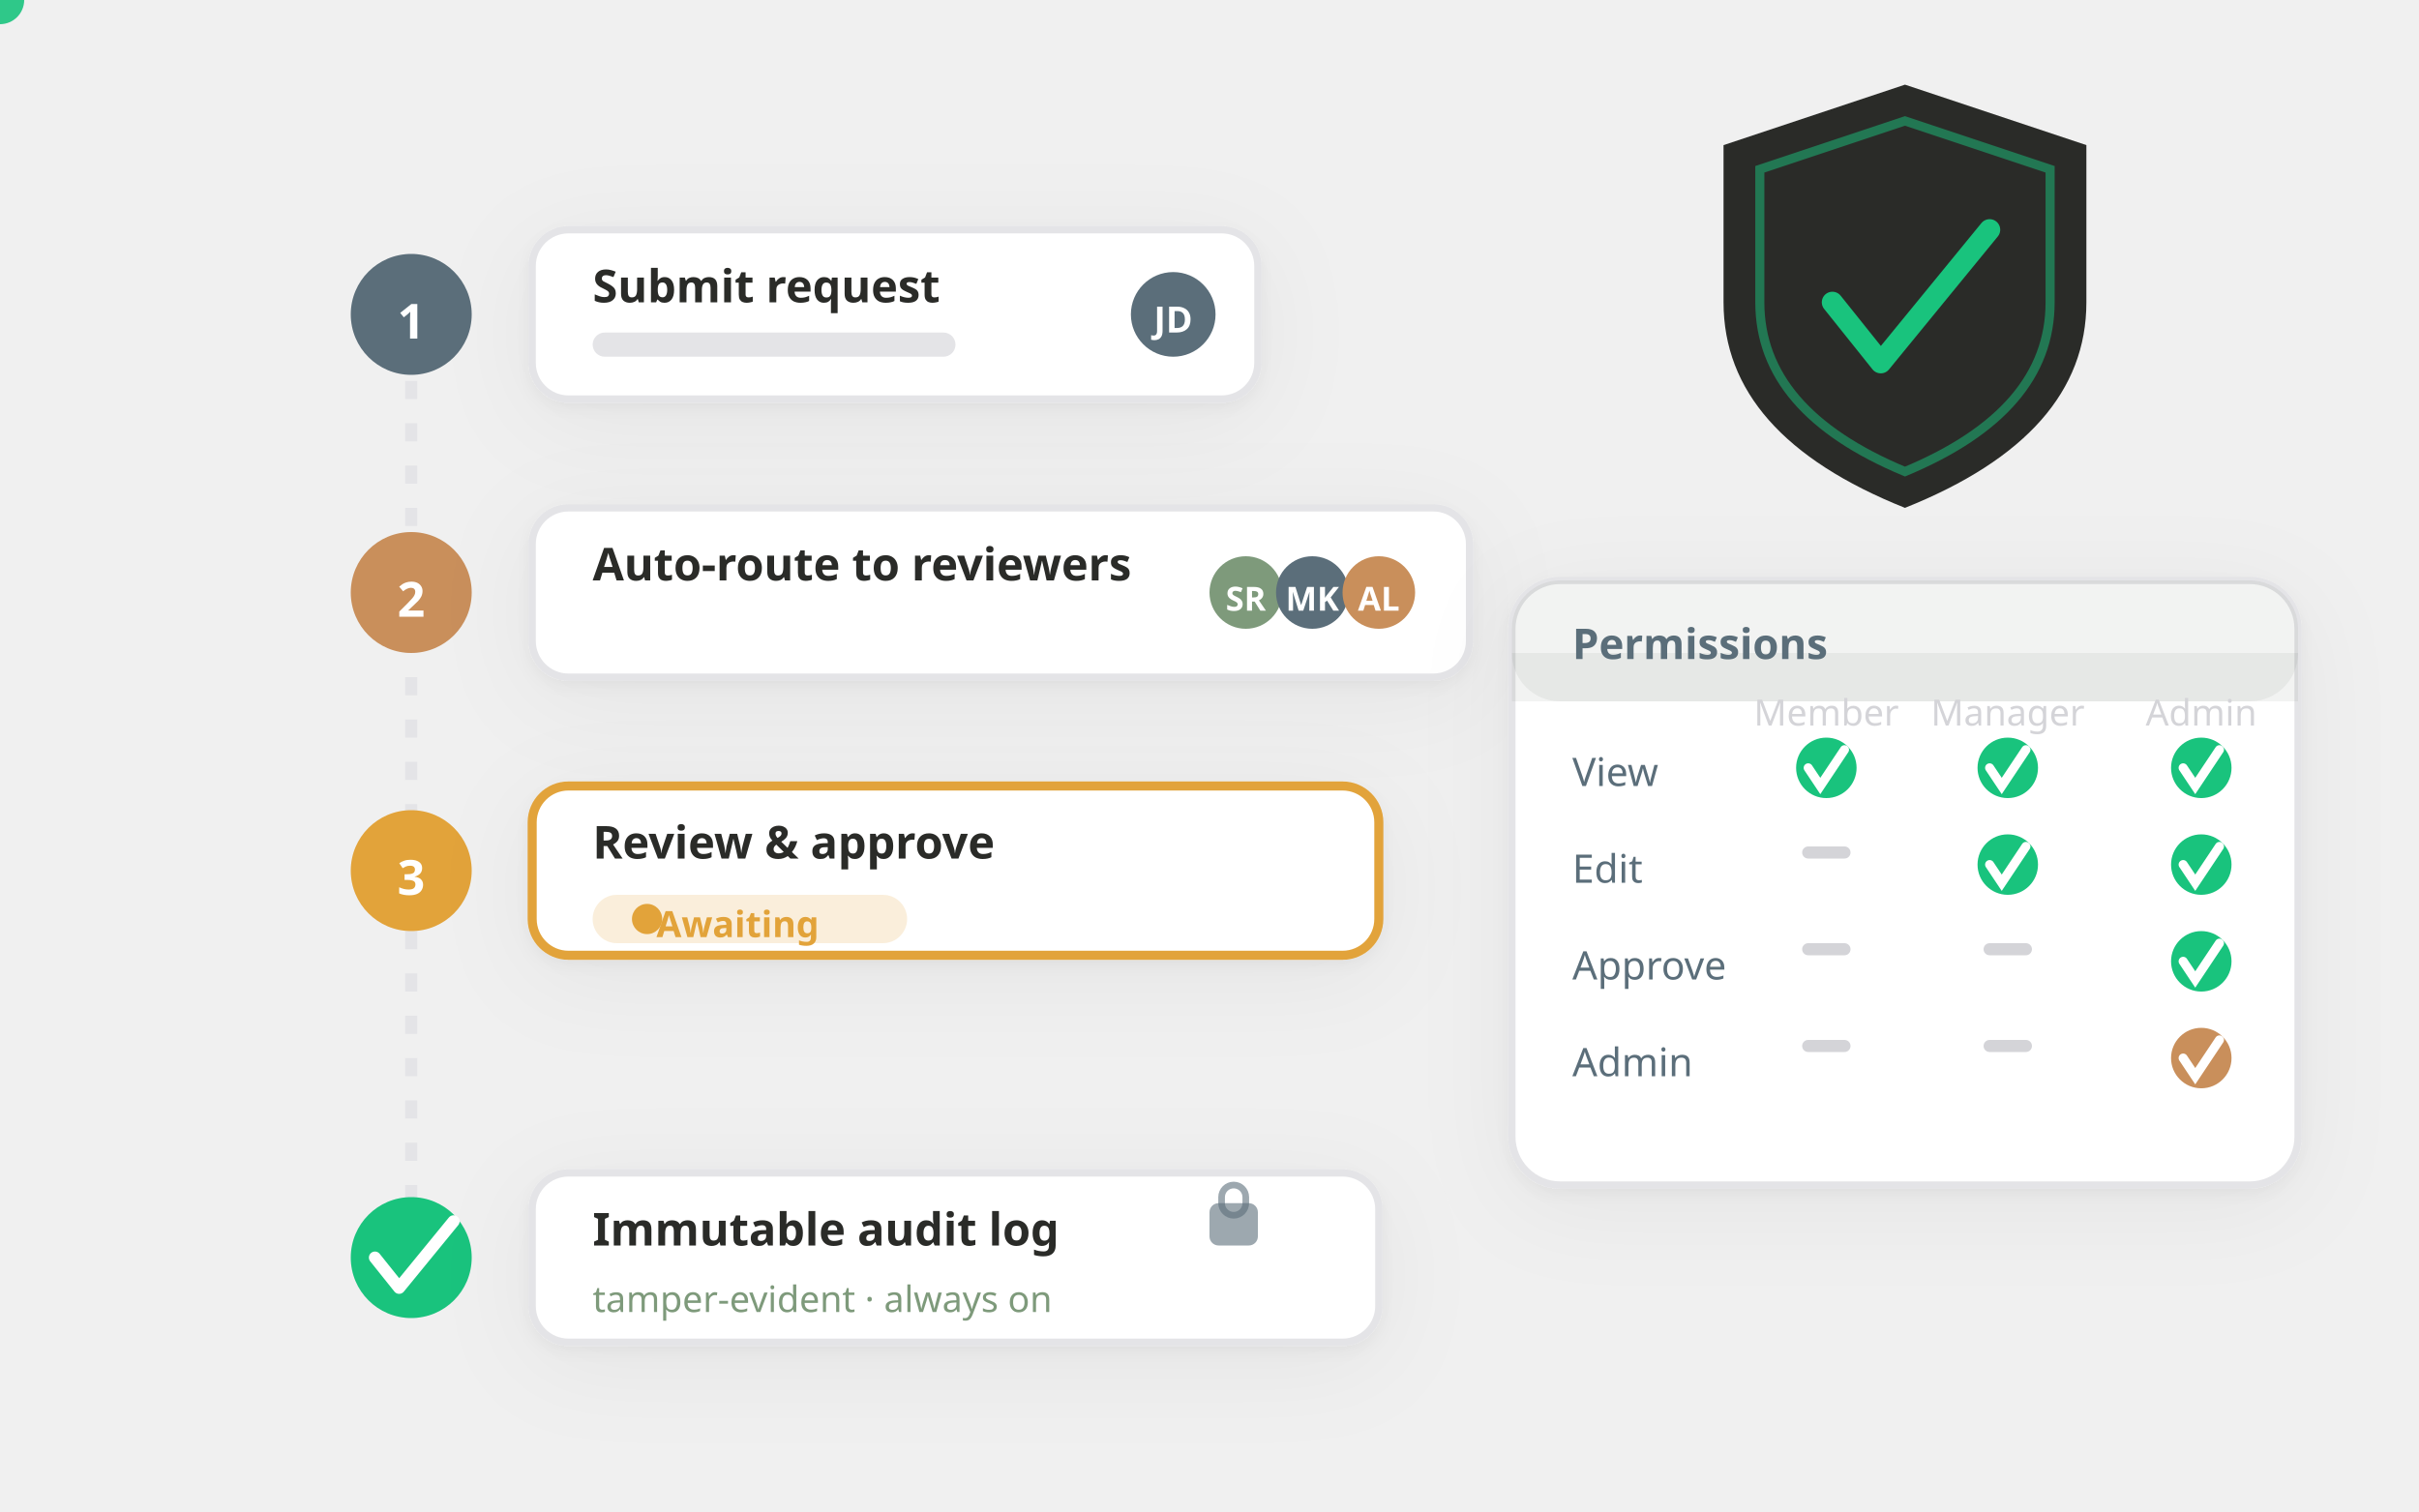
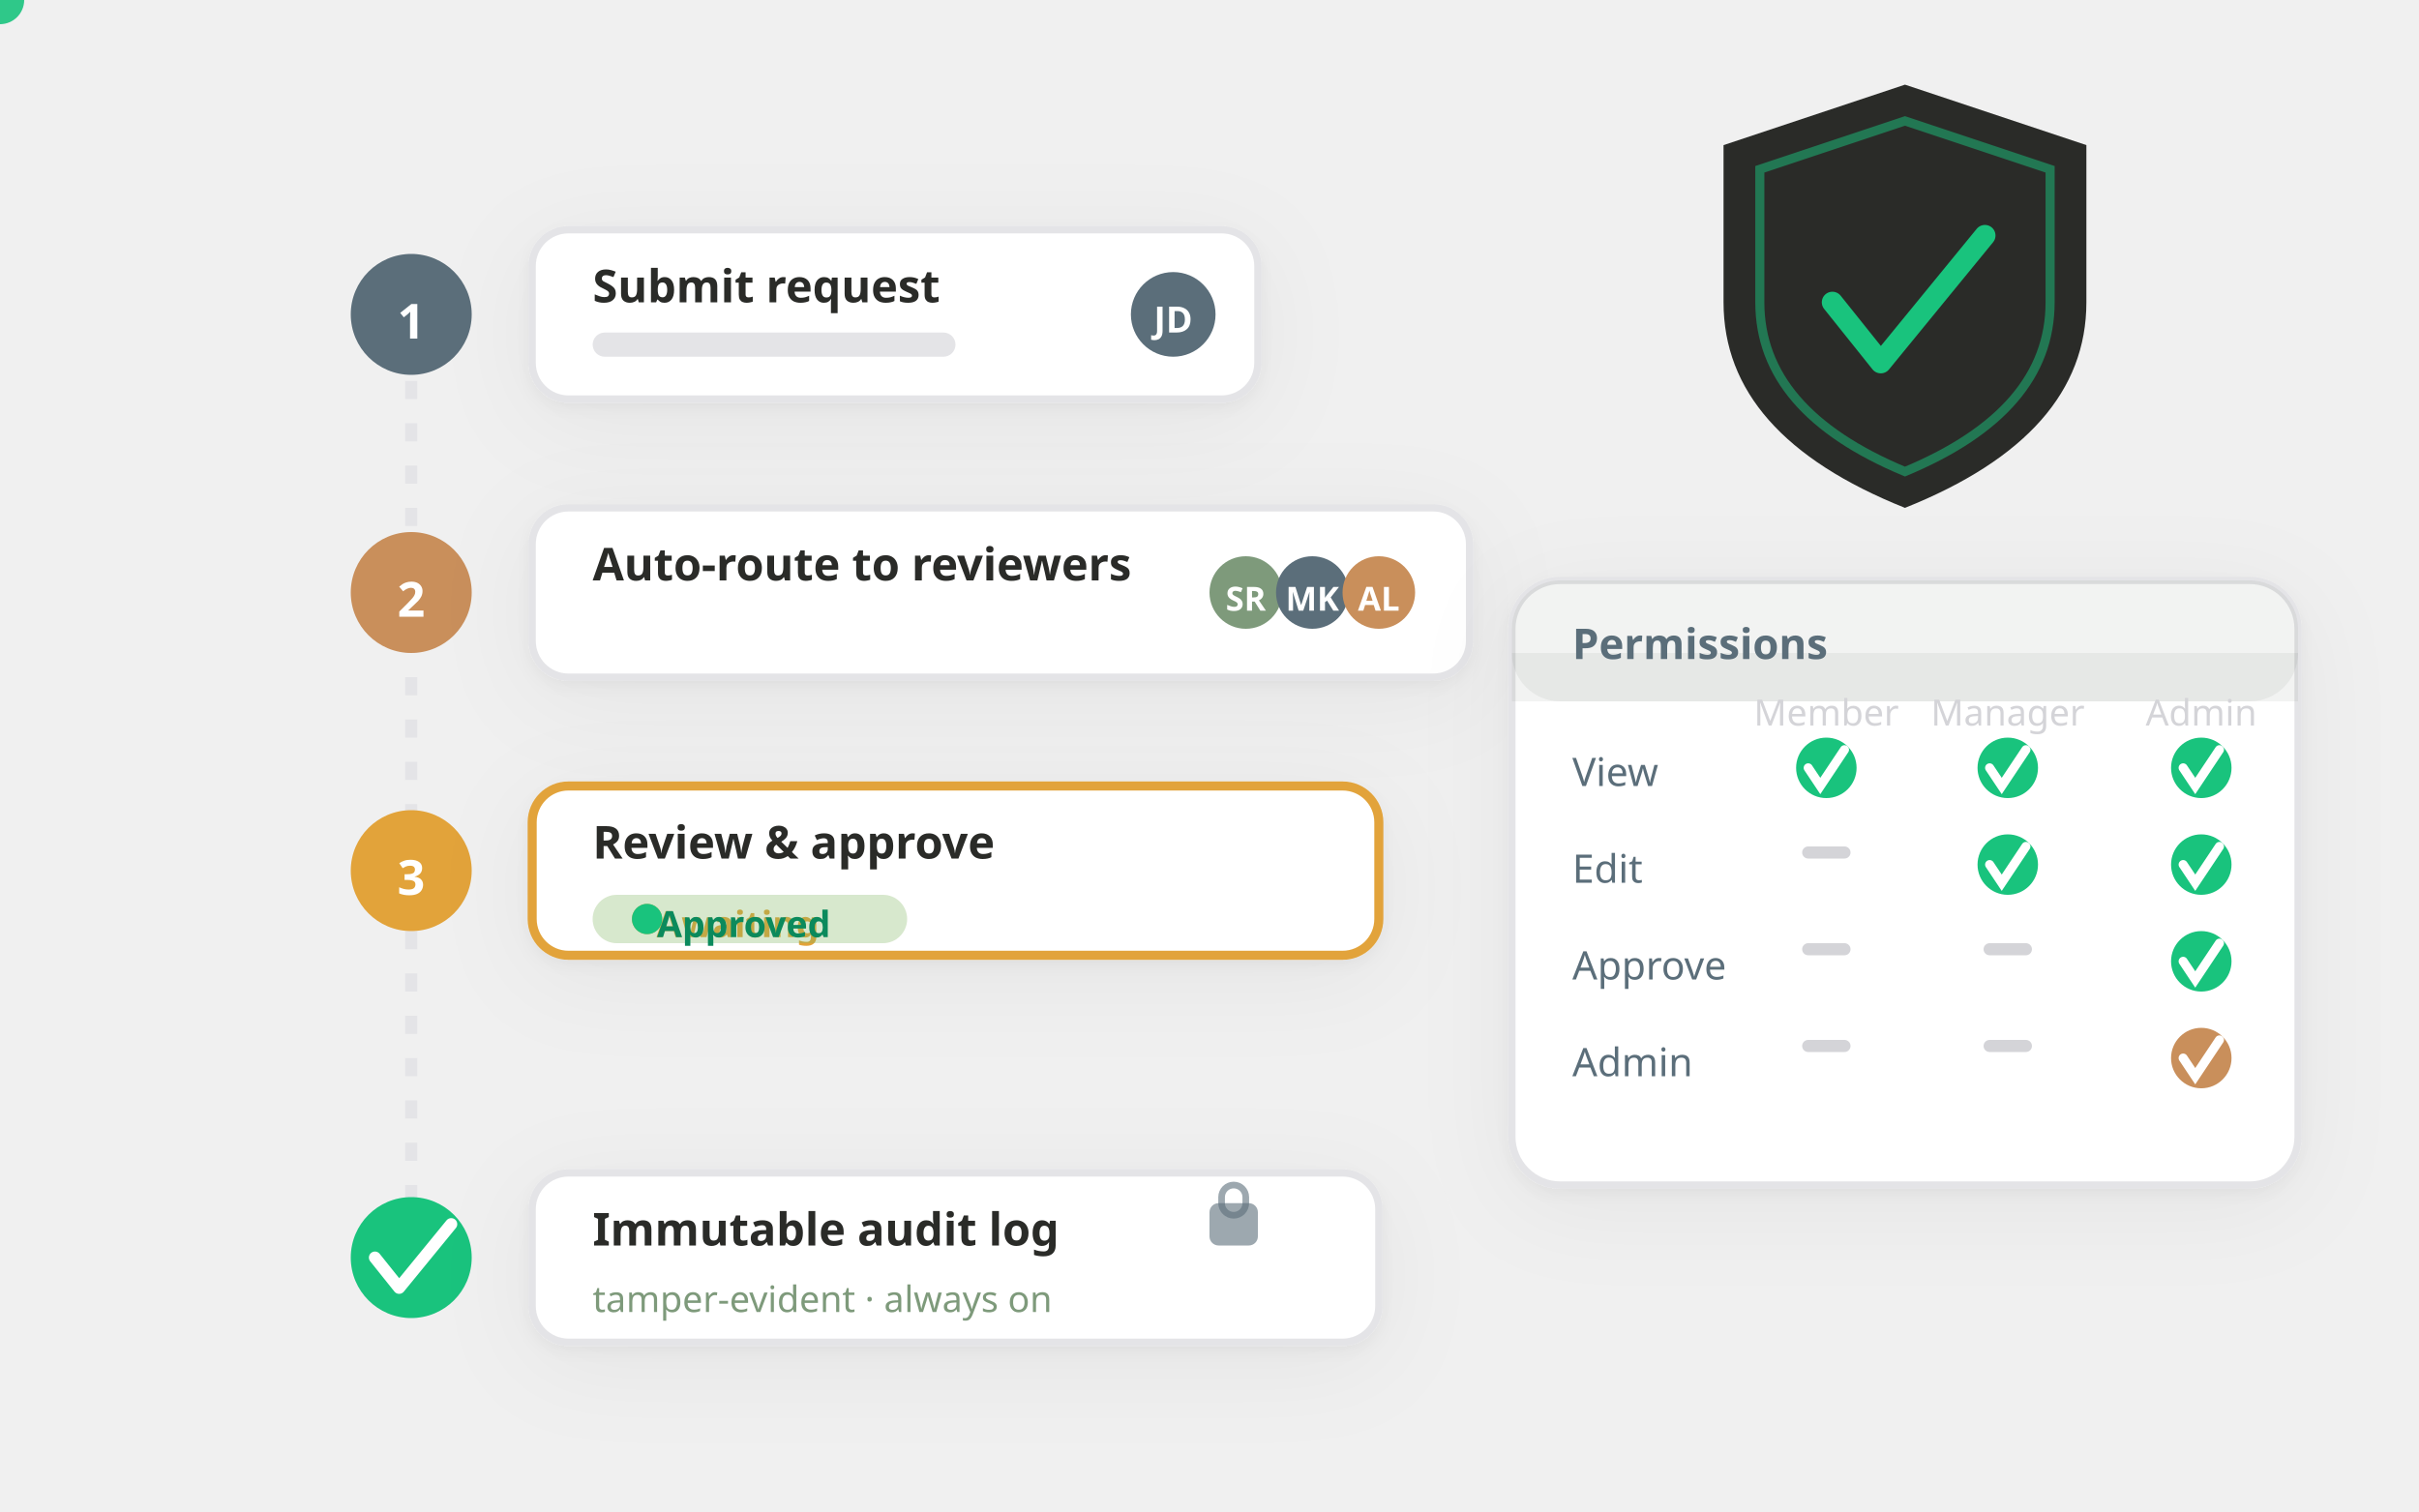
<svg xmlns="http://www.w3.org/2000/svg" viewBox="0 0 400 250" width="400" height="250">
-   <style>@keyframes gi-drift-y { 0%,100%{transform:translateY(0)} 50%{transform:translateY(-6px)} }
+   <style>@keyframes gi-s1 { 0%{opacity:0;transform:translateY(6px)} 6%,90%{opacity:1;transform:translateY(0)} 97%,100%{opacity:0;transform:translateY(0)} }
+ @keyframes gi-s2 { 0%,14%{opacity:0;transform:translateY(6px)} 20%,90%{opacity:1;transform:translateY(0)} 97%,100%{opacity:0;transform:translateY(0)} }
+ @keyframes gi-s3 { 0%,28%{opacity:0;transform:translateY(6px)} 34%,90%{opacity:1;transform:translateY(0)} 97%,100%{opacity:0;transform:translateY(0)} }
+ @keyframes gi-await { 0%,44%{opacity:1} 48%,100%{opacity:0} }
+ @keyframes gi-approved { 0%,44%{opacity:0} 48%,90%{opacity:1} 97%,100%{opacity:0} }
+ @keyframes gi-s4 { 0%,52%{opacity:0;transform:translateY(6px)} 58%,90%{opacity:1;transform:translateY(0)} 97%,100%{opacity:0;transform:translateY(0)} }
+ @keyframes gi-tick { 0%,54%{stroke-dashoffset:20} 60%,100%{stroke-dashoffset:0} }
+ @keyframes gi-shield { 0%,64%{opacity:0;transform:scale(0.4)} 70%{opacity:1;transform:scale(1.12)} 74%,90%{opacity:1;transform:scale(1)} 97%,100%{opacity:0;transform:scale(1)} }
+ @keyframes gi-shield-tick { 0%,70%{stroke-dashoffset:40} 78%,100%{stroke-dashoffset:0} }
+ @keyframes gi-drift-y { 0%,100%{transform:translateY(0)} 50%{transform:translateY(-6px)} }
@keyframes gi-drift-x { 0%,100%{transform:translateX(0)} 50%{transform:translateX(5px)} }
@keyframes gi-pulse-op { 0%,100%{opacity:1} 50%{opacity:0.55} }
@keyframes gi-stamp-in { 0%{transform:scale(1.4);opacity:0} 15%{transform:scale(0.9);opacity:1} 25%{transform:scale(1)} 100%{transform:scale(1)} }
@keyframes gi-slide-right { 0%{transform:translateX(-18px);opacity:0} 20%{transform:translateX(0);opacity:1} 80%{transform:translateX(0);opacity:1} 100%{transform:translateX(18px);opacity:0} }
@keyframes gi-travel-line { 0%{stroke-dashoffset:60} 100%{stroke-dashoffset:0} }
@keyframes gi-bob { 0%,100%{transform:translateY(0)} 50%{transform:translateY(-4px)} }
@keyframes gi-fade-cycle { 0%,15%{opacity:0} 25%,75%{opacity:1} 85%,100%{opacity:0} }
@keyframes gi-grow-bar { from{transform:scaleY(0)} to{transform:scaleY(1)} }
@keyframes gi-rise-bar { 0%,100%{transform:scaleY(0.4)} 50%{transform:scaleY(1)} }
@keyframes gi-spin-slow { from{transform:rotate(0deg)} to{transform:rotate(360deg)} }
@keyframes gi-blink { 0%,90%,100%{opacity:1} 95%{opacity:0} }


- [style*="gi-stamp-in"],[style*="gi-grow-bar"],[style*="gi-rise-bar"]{transform-box:fill-box;transform-origin:center}
+ [style*="gi-stamp-in"],[style*="gi-grow-bar"],[style*="gi-rise-bar"],[style*="gi-shield 8s"]{transform-box:fill-box;transform-origin:center}
[style*="gi-grow-bar"],[style*="gi-rise-bar"]{transform-origin:center bottom}
@media (prefers-reduced-motion: reduce){*{animation:none!important}}
rect[fill="#FFFFFF"][stroke]{filter:drop-shadow(0 1px 1px rgba(0,0,0,0.04)) drop-shadow(0 3px 8px rgba(0,0,0,0.05))}
</style>
  <defs>
    <radialGradient id="b3a" cx="50%" cy="50%" r="55%">
      <stop offset="0%" stop-color="#DCE3E8" stop-opacity="0.9" />
      <stop offset="100%" stop-color="#DCE3E8" stop-opacity="0" />
    </radialGradient>
    <radialGradient id="b3b" cx="50%" cy="50%" r="50%">
      <stop offset="0%" stop-color="#CFDCCB" stop-opacity="0.6" />
      <stop offset="100%" stop-color="#CFDCCB" stop-opacity="0" />
    </radialGradient>
    <linearGradient id="track3" x1="0" y1="0" x2="0" y2="1">
      <stop offset="0%" stop-color="#19C37D" stop-opacity="0.5" />
      <stop offset="100%" stop-color="#19C37D" stop-opacity="0.1" />
    </linearGradient>
  </defs>
  <g transform="translate(285,14)">
-     <g style="animation:gi-bob 10s ease-in-out infinite 0s">
-       <path d="M30,0 L60,10 L60,36 Q60,58 30,70 Q0,58 0,36 L0,10 Z" fill="#2A2B28" />
-       <path d="M30,6 L54,14 L54,36 Q54,54 30,64 Q6,54 6,36 L6,14 Z" fill="none" stroke="#19C37D" stroke-width="1.5" opacity="0.5" />
-       <path d="M18,36 L26,46 L44,24" stroke="#19C37D" stroke-width="3.5" fill="none" stroke-linecap="round" stroke-linejoin="round" />
+     <g style="animation:gi-shield 8s ease-out infinite">
+       <g style="animation:gi-bob 10s ease-in-out infinite 0s">
+         <path d="M30,0 L60,10 L60,36 Q60,58 30,70 Q0,58 0,36 L0,10 Z" fill="#2A2B28" />
+         <path d="M30,6 L54,14 L54,36 Q54,54 30,64 Q6,54 6,36 L6,14 Z" fill="none" stroke="#19C37D" stroke-width="1.5" opacity="0.5" />
+         <path d="M18,36 L26,46 L44,24" stroke="#19C37D" stroke-width="3.5" fill="none" stroke-linecap="round" stroke-linejoin="round" stroke-dasharray="40" style="animation:gi-shield-tick 8s ease-out infinite" />
+       </g>
    </g>
  </g>
  <line x1="68" y1="42" x2="68" y2="218" stroke="#E4E4E7" stroke-width="2" stroke-dasharray="3,4" />
  <circle r="4" fill="#19C37D" opacity="0.9">
-     <animateMotion dur="5s" repeatCount="indefinite" path="M68,42 L68,218" />
+     <animateMotion dur="8s" repeatCount="indefinite" path="M68,42 L68,208" keyPoints="0;0;1;1" keyTimes="0;0.06;0.56;1" calcMode="linear" />
+     <animate attributeName="opacity" dur="8s" repeatCount="indefinite" values="0;0.9;0.9;0;0" keyTimes="0;0.06;0.56;0.6;1" />
  </circle>
-   <g style="animation:gi-drift-x 10s ease-in-out infinite 0s">
-     <circle cx="68" cy="52" r="10" fill="#5B6E7A" />
-     <text x="68" y="56" font-family="DM Sans,system-ui" font-size="8" fill="#FFFFFF" font-weight="700" text-anchor="middle">1</text>
-     <rect x="88" y="38" width="120" height="28" rx="6" fill="#FFFFFF" stroke="#E4E4E7" stroke-width="1.2" />
-     <text x="98" y="50" font-family="DM Sans,system-ui" font-size="7.5" fill="#2A2B28" font-weight="600">Submit request</text>
-     <rect x="98" y="55" width="60" height="4" rx="2" fill="#E4E4E7" />
-     <circle cx="194" cy="52" r="7" fill="#5B6E7A" />
-     <text x="194" y="55" font-family="DM Sans,system-ui" font-size="6" fill="#FFFFFF" font-weight="700" text-anchor="middle">JD</text>
+   <g style="animation:gi-s1 8s ease-out infinite">
+     <g style="animation:gi-drift-x 10s ease-in-out infinite 0s">
+       <circle cx="68" cy="52" r="10" fill="#5B6E7A" />
+       <text x="68" y="56" font-family="DM Sans,system-ui" font-size="8" fill="#FFFFFF" font-weight="700" text-anchor="middle">1</text>
+       <rect x="88" y="38" width="120" height="28" rx="6" fill="#FFFFFF" stroke="#E4E4E7" stroke-width="1.2" />
+       <text x="98" y="50" font-family="DM Sans,system-ui" font-size="7.5" fill="#2A2B28" font-weight="600">Submit request</text>
+       <rect x="98" y="55" width="60" height="4" rx="2" fill="#E4E4E7" />
+       <circle cx="194" cy="52" r="7" fill="#5B6E7A" />
+       <text x="194" y="55" font-family="DM Sans,system-ui" font-size="6" fill="#FFFFFF" font-weight="700" text-anchor="middle">JD</text>
+     </g>
  </g>
-   <g style="animation:gi-drift-x 9s ease-in-out infinite 0.8s">
-     <circle cx="68" cy="98" r="10" fill="#C98F5B" />
-     <text x="68" y="102" font-family="DM Sans,system-ui" font-size="8" fill="#FFFFFF" font-weight="700" text-anchor="middle">2</text>
-     <rect x="88" y="84" width="155" height="28" rx="6" fill="#FFFFFF" stroke="#E4E4E7" stroke-width="1.2" />
-     <text x="98" y="96" font-family="DM Sans,system-ui" font-size="7.5" fill="#2A2B28" font-weight="600">Auto-route to reviewers</text>
-     <circle cx="206" cy="98" r="6" fill="#7E9A7B" />
-     <text x="206" y="101" font-family="DM Sans,system-ui" font-size="5.5" fill="#FFFFFF" font-weight="700" text-anchor="middle">SR</text>
-     <circle cx="217" cy="98" r="6" fill="#5B6E7A" />
-     <text x="217" y="101" font-family="DM Sans,system-ui" font-size="5.5" fill="#FFFFFF" font-weight="700" text-anchor="middle">MK</text>
-     <circle cx="228" cy="98" r="6" fill="#C98F5B" />
-     <text x="228" y="101" font-family="DM Sans,system-ui" font-size="5.5" fill="#FFFFFF" font-weight="700" text-anchor="middle">AL</text>
+   <g style="animation:gi-s2 8s ease-out infinite">
+     <g style="animation:gi-drift-x 9s ease-in-out infinite 0.8s">
+       <circle cx="68" cy="98" r="10" fill="#C98F5B" />
+       <text x="68" y="102" font-family="DM Sans,system-ui" font-size="8" fill="#FFFFFF" font-weight="700" text-anchor="middle">2</text>
+       <rect x="88" y="84" width="155" height="28" rx="6" fill="#FFFFFF" stroke="#E4E4E7" stroke-width="1.2" />
+       <text x="98" y="96" font-family="DM Sans,system-ui" font-size="7.5" fill="#2A2B28" font-weight="600">Auto-route to reviewers</text>
+       <circle cx="206" cy="98" r="6" fill="#7E9A7B" />
+       <text x="206" y="101" font-family="DM Sans,system-ui" font-size="5.5" fill="#FFFFFF" font-weight="700" text-anchor="middle">SR</text>
+       <circle cx="217" cy="98" r="6" fill="#5B6E7A" />
+       <text x="217" y="101" font-family="DM Sans,system-ui" font-size="5.5" fill="#FFFFFF" font-weight="700" text-anchor="middle">MK</text>
+       <circle cx="228" cy="98" r="6" fill="#C98F5B" />
+       <text x="228" y="101" font-family="DM Sans,system-ui" font-size="5.5" fill="#FFFFFF" font-weight="700" text-anchor="middle">AL</text>
+     </g>
  </g>
-   <g>
+   <g style="animation:gi-s3 8s ease-out infinite">
    <circle cx="68" cy="144" r="10" fill="#E2A33A" />
    <text x="68" y="148" font-family="DM Sans,system-ui" font-size="8" fill="#FFFFFF" font-weight="700" text-anchor="middle">3</text>
    <rect x="88" y="130" width="140" height="28" rx="6" fill="#FFFFFF" stroke="#E2A33A" stroke-width="1.5" />
    <text x="98" y="142" font-family="DM Sans,system-ui" font-size="7.5" fill="#2A2B28" font-weight="600">Review &amp; approve</text>
-     <rect x="98" y="148" width="52" height="8" rx="4" fill="#E2A33A" opacity="0.18" />
-     <circle cx="107" cy="152" r="2.5" fill="#E2A33A" style="animation:gi-pulse-op 1.8s ease-in-out infinite" />
-     <text x="122" y="155" font-family="DM Sans,system-ui" font-size="6" fill="#E2A33A" font-weight="600" text-anchor="middle">Awaiting</text>
+     <g style="animation:gi-await 8s linear infinite">
+       <rect x="98" y="148" width="52" height="8" rx="4" fill="#E2A33A" opacity="0.18" />
+       <circle cx="107" cy="152" r="2.5" fill="#E2A33A" style="animation:gi-pulse-op 1.8s ease-in-out infinite" />
+       <text x="122" y="155" font-family="DM Sans,system-ui" font-size="6" fill="#E2A33A" font-weight="600" text-anchor="middle">Awaiting</text>
+     </g>
+     <g style="animation:gi-approved 8s linear infinite">
+       <rect x="98" y="148" width="52" height="8" rx="4" fill="#19C37D" opacity="0.16" />
+       <circle cx="107" cy="152" r="2.5" fill="#19C37D" />
+       <text x="123" y="155" font-family="DM Sans,system-ui" font-size="6" fill="#0B8A5C" font-weight="600" text-anchor="middle">Approved</text>
+     </g>
  </g>
-   <g style="animation:gi-drift-x 11s ease-in-out infinite 1.5s">
-     <circle cx="68" cy="208" r="10" fill="#19C37D" />
-     <path d="M62,208 L66,213 L75,202" stroke="#FFFFFF" stroke-width="2" fill="none" stroke-linecap="round" stroke-linejoin="round" />
-     <rect x="88" y="194" width="140" height="28" rx="6" fill="#FFFFFF" stroke="#E4E4E7" stroke-width="1.2" />
-     <text x="98" y="206" font-family="DM Sans,system-ui" font-size="7.5" fill="#2A2B28" font-weight="600">Immutable audit log</text>
-     <rect x="200" y="199" width="8" height="7" rx="1.5" fill="#5B6E7A" opacity="0.6" />
-     <rect x="202" y="196" width="4" height="5" rx="2" fill="none" stroke="#5B6E7A" stroke-width="1.1" opacity="0.6" />
-     <text x="98" y="217" font-family="DM Sans,system-ui" font-size="6" fill="#7E9A7B">tamper-evident · always on</text>
+   <g style="animation:gi-s4 8s ease-out infinite">
+     <g style="animation:gi-drift-x 11s ease-in-out infinite 1.5s">
+       <circle cx="68" cy="208" r="10" fill="#19C37D" />
+       <path d="M62,208 L66,213 L75,202" stroke="#FFFFFF" stroke-width="2" fill="none" stroke-linecap="round" stroke-linejoin="round" stroke-dasharray="20" style="animation:gi-tick 8s ease-out infinite" />
+       <rect x="88" y="194" width="140" height="28" rx="6" fill="#FFFFFF" stroke="#E4E4E7" stroke-width="1.2" />
+       <text x="98" y="206" font-family="DM Sans,system-ui" font-size="7.5" fill="#2A2B28" font-weight="600">Immutable audit log</text>
+       <rect x="200" y="199" width="8" height="7" rx="1.5" fill="#5B6E7A" opacity="0.6" />
+       <rect x="202" y="196" width="4" height="5" rx="2" fill="none" stroke="#5B6E7A" stroke-width="1.1" opacity="0.6" />
+       <text x="98" y="217" font-family="DM Sans,system-ui" font-size="6" fill="#7E9A7B">tamper-evident · always on</text>
+     </g>
  </g>
  <g transform="translate(250,96)">
    <g style="animation:gi-bob 12s ease-in-out infinite 1s">
      <rect x="0" y="0" width="130" height="100" rx="8" fill="#FFFFFF" stroke="#E4E4E7" stroke-width="1.2" />
      <rect x="0" y="0" width="130" height="20" rx="8" fill="#2A2B28" opacity="0.06" />
      <rect x="0" y="12" width="130" height="8" fill="#2A2B28" opacity="0.06" />
      <text x="10" y="13" font-family="DM Sans,system-ui" font-size="7" fill="#5B6E7A" font-weight="700">Permissions</text>
      <text x="10" y="34" font-family="DM Sans,system-ui" font-size="6.5" fill="#5B6E7A">View</text>
      <text x="10" y="50" font-family="DM Sans,system-ui" font-size="6.5" fill="#5B6E7A">Edit</text>
      <text x="10" y="66" font-family="DM Sans,system-ui" font-size="6.5" fill="#5B6E7A">Approve</text>
      <text x="10" y="82" font-family="DM Sans,system-ui" font-size="6.5" fill="#5B6E7A">Admin</text>
      <text x="52" y="24" font-family="DM Sans,system-ui" font-size="6" fill="#D4D4D8" text-anchor="middle">Member</text>
      <text x="82" y="24" font-family="DM Sans,system-ui" font-size="6" fill="#D4D4D8" text-anchor="middle">Manager</text>
      <text x="114" y="24" font-family="DM Sans,system-ui" font-size="6" fill="#D4D4D8" text-anchor="middle">Admin</text>
      <circle cx="52" cy="31" r="5" fill="#19C37D" style="animation:gi-fade-cycle 8s ease-in-out infinite 0s" />
      <path d="M49,31 L51,34 L55,28" stroke="#FFFFFF" stroke-width="1.5" fill="none" stroke-linecap="round" />
      <circle cx="82" cy="31" r="5" fill="#19C37D" style="animation:gi-fade-cycle 8s ease-in-out infinite 0.3s" />
      <path d="M79,31 L81,34 L85,28" stroke="#FFFFFF" stroke-width="1.5" fill="none" stroke-linecap="round" />
      <circle cx="114" cy="31" r="5" fill="#19C37D" style="animation:gi-fade-cycle 8s ease-in-out infinite 0.6s" />
      <path d="M111,31 L113,34 L117,28" stroke="#FFFFFF" stroke-width="1.5" fill="none" stroke-linecap="round" />
      <rect x="48" y="44" width="8" height="2" rx="1" fill="#D4D4D8" />
      <circle cx="82" cy="47" r="5" fill="#19C37D" style="animation:gi-fade-cycle 8s ease-in-out infinite 0.4s" />
      <path d="M79,47 L81,50 L85,44" stroke="#FFFFFF" stroke-width="1.5" fill="none" stroke-linecap="round" />
      <circle cx="114" cy="47" r="5" fill="#19C37D" style="animation:gi-fade-cycle 8s ease-in-out infinite 0.8s" />
      <path d="M111,47 L113,50 L117,44" stroke="#FFFFFF" stroke-width="1.5" fill="none" stroke-linecap="round" />
      <rect x="48" y="60" width="8" height="2" rx="1" fill="#D4D4D8" />
      <rect x="78" y="60" width="8" height="2" rx="1" fill="#D4D4D8" />
      <circle cx="114" cy="63" r="5" fill="#19C37D" style="animation:gi-fade-cycle 8s ease-in-out infinite 1s" />
      <path d="M111,63 L113,66 L117,60" stroke="#FFFFFF" stroke-width="1.5" fill="none" stroke-linecap="round" />
      <rect x="48" y="76" width="8" height="2" rx="1" fill="#D4D4D8" />
      <rect x="78" y="76" width="8" height="2" rx="1" fill="#D4D4D8" />
      <circle cx="114" cy="79" r="5" fill="#C98F5B" style="animation:gi-fade-cycle 8s ease-in-out infinite 1.2s" />
      <path d="M111,79 L113,82 L117,76" stroke="#FFFFFF" stroke-width="1.5" fill="none" stroke-linecap="round" />
    </g>
  </g>
</svg>
